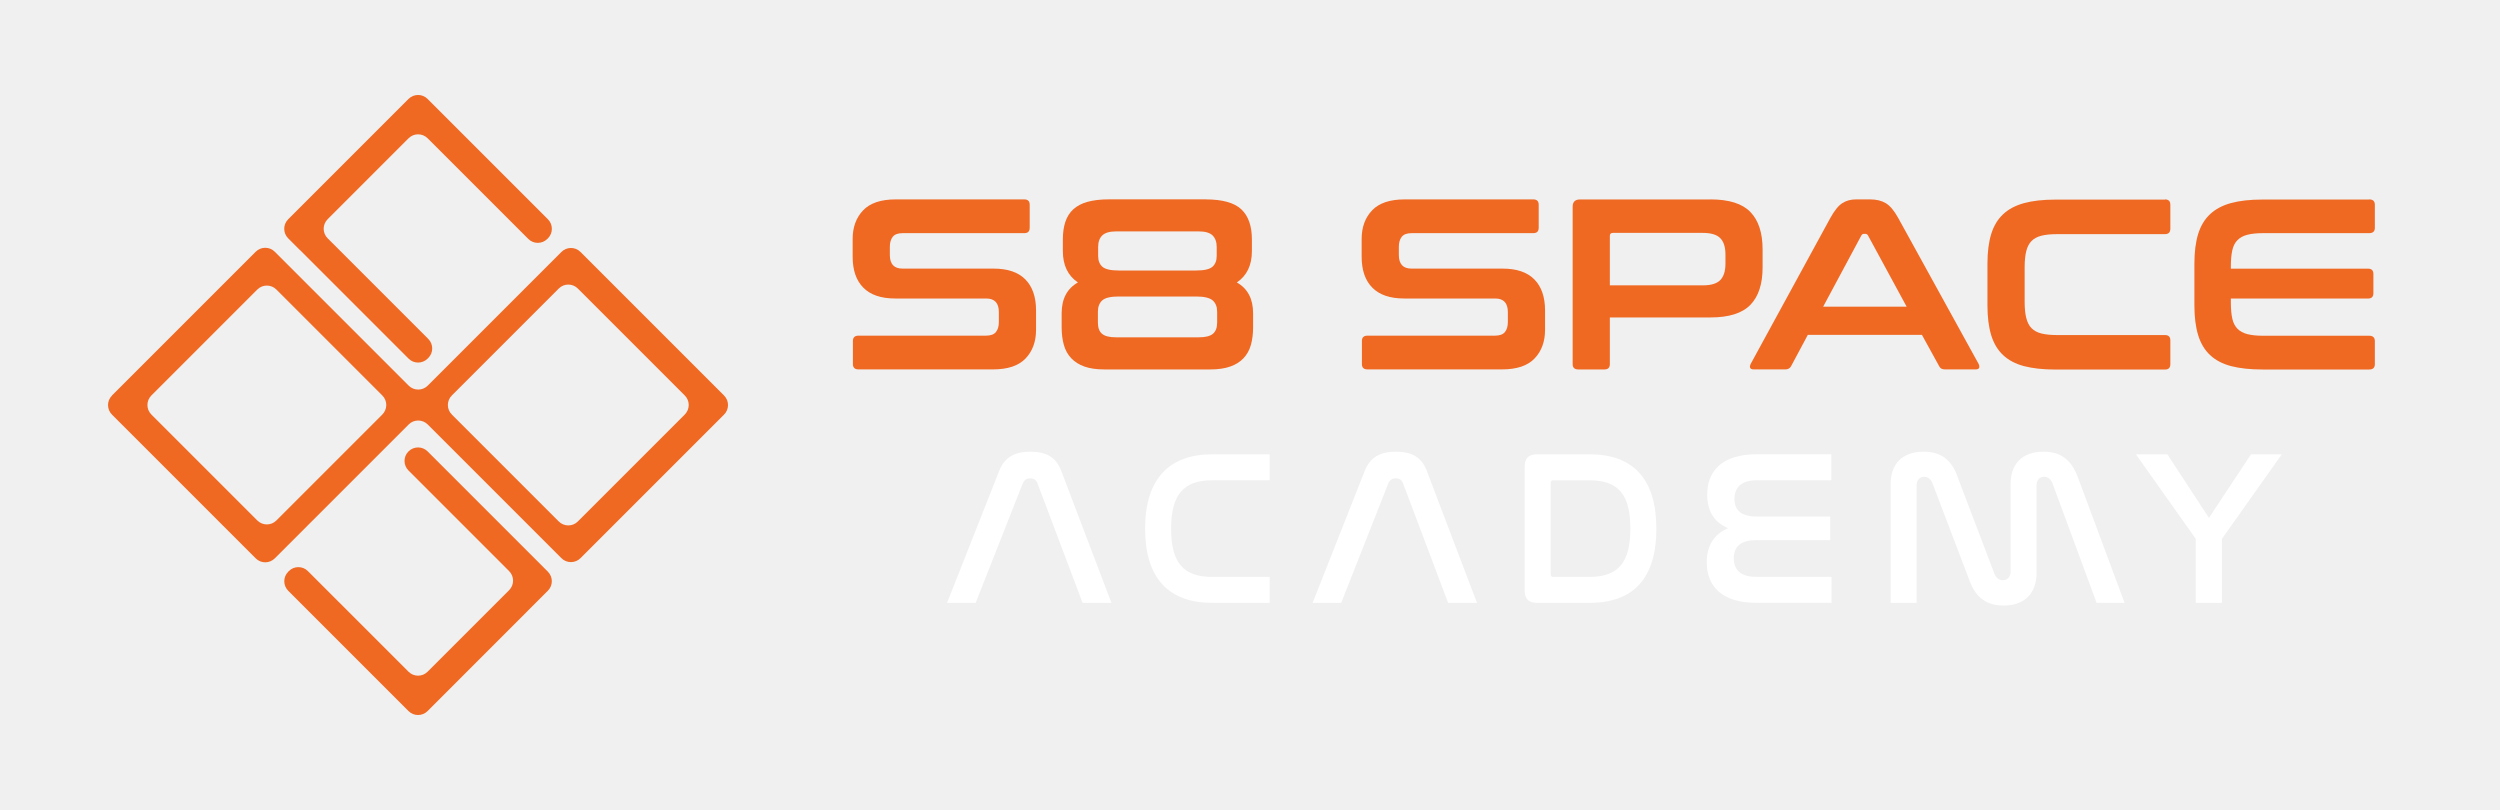
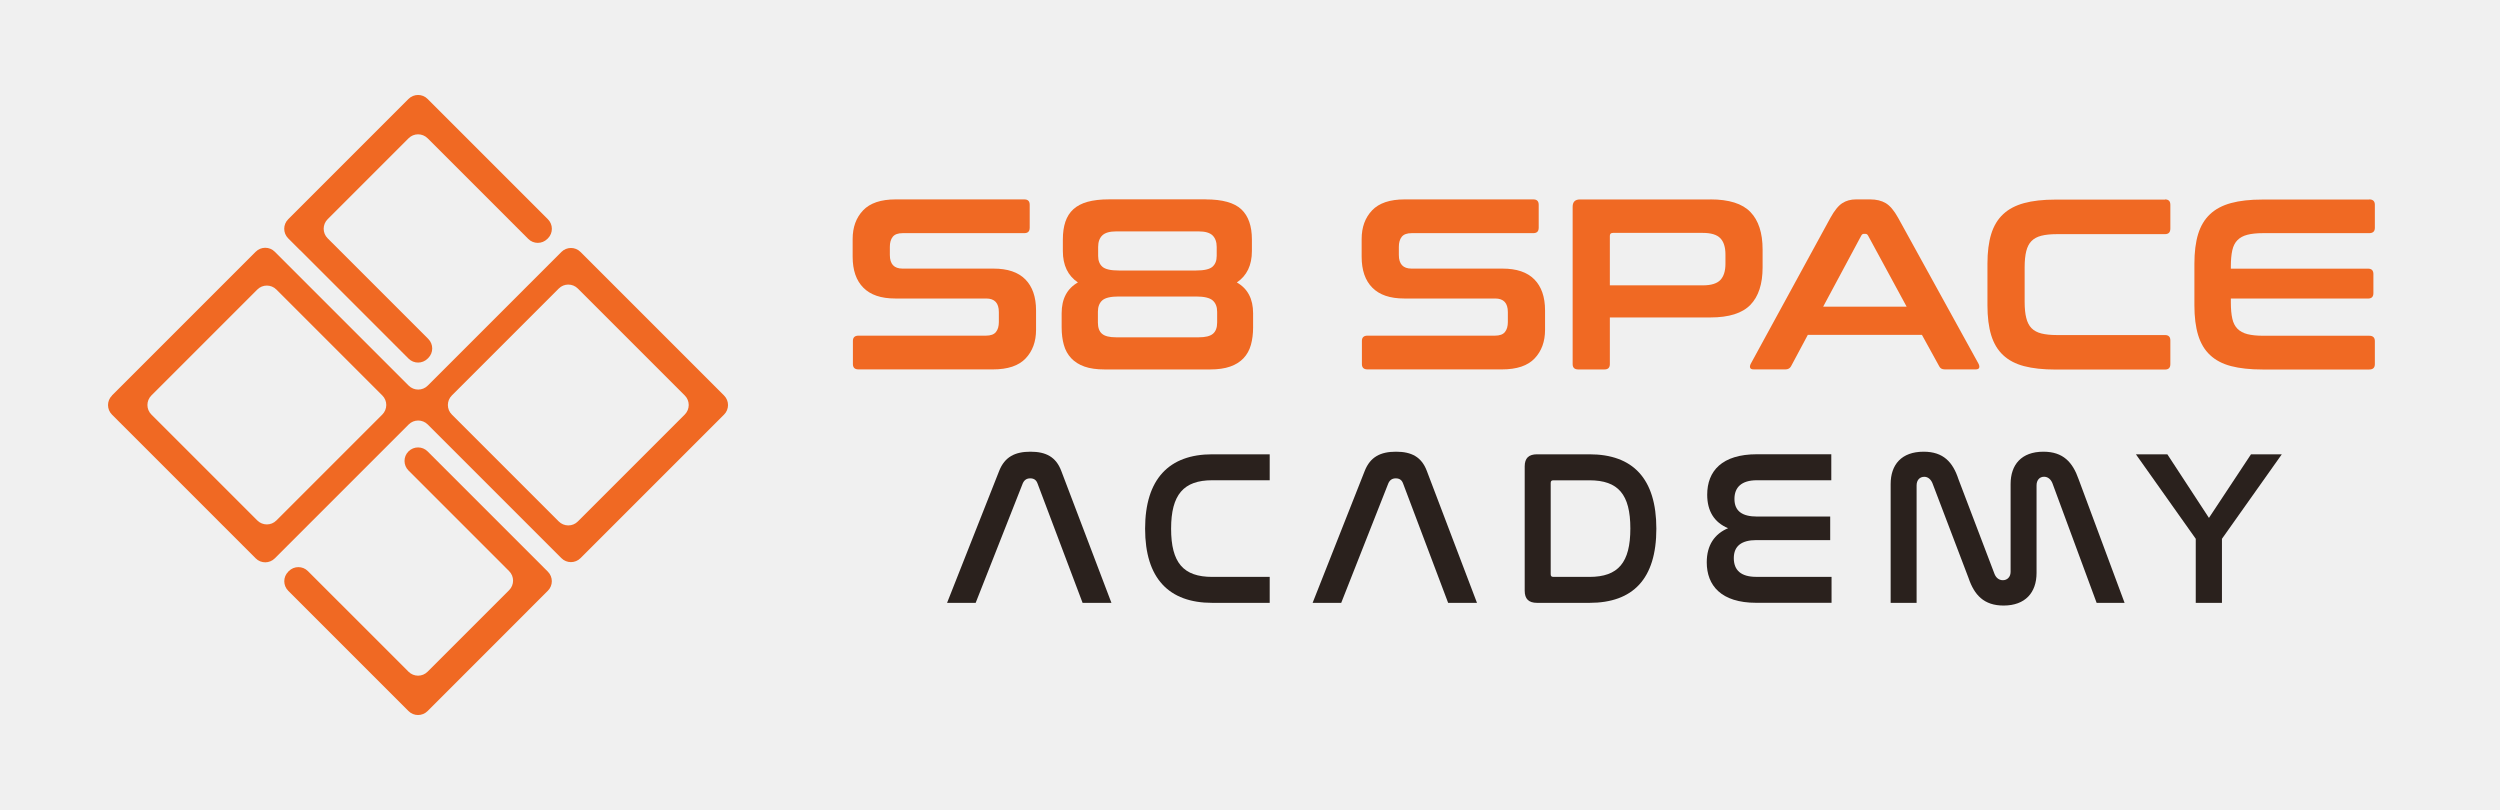
<svg xmlns="http://www.w3.org/2000/svg" id="Layer_1" version="1.1" viewBox="0 0 500 162">
  <defs>
    <style>
      .st0 {
-         fill: #fff;
+         fill: #2a211d;
      }

      .st1 {
        fill: none;
      }

      .st2 {
        fill: #f06923;
      }
    </style>
  </defs>
  <g>
    <path class="st2" d="M22.4,79.09l28.74-28.74c1.06-1.06,2.77-1.06,3.82,0l26.77,26.77c1.06,1.06,2.77,1.06,3.82,0l23.95-23.95.22-.22,2.56-2.56c1.06-1.06,2.77-1.06,3.82,0l28.71,28.71c1.06,1.06,1.06,2.77,0,3.82l-28.71,28.71c-1.06,1.06-2.77,1.06-3.82,0l-26.73-26.73c-1.06-1.06-2.77-1.06-3.82,0l-24.21,24.21-2.56,2.56c-1.06,1.06-2.77,1.06-3.82,0l-28.74-28.74c-1.06-1.06-1.06-2.77,0-3.82v-.02ZM90.37,82.91l21.38,21.38c1.06,1.06,2.77,1.06,3.82,0l21.38-21.38c1.06-1.06,1.06-2.77,0-3.82l-21.38-21.38c-1.06-1.06-2.77-1.06-3.82,0l-21.38,21.38c-1.06,1.06-1.06,2.77,0,3.82ZM30.28,82.91l21.18,21.18c1.06,1.06,2.77,1.06,3.82,0l21.18-21.18c1.06-1.06,1.06-2.77,0-3.82l-21.18-21.18c-1.06-1.06-2.77-1.06-3.82,0l-21.18,21.18c-1.06,1.06-1.06,2.77,0,3.82Z" />
    <path class="st2" d="M59.98,50.01h0l-2.34-2.34c-1.06-1.06-1.06-2.77,0-3.82l2.56-2.56,21.5-21.5c1.06-1.06,2.77-1.06,3.82,0l24.06,24.06c1.06,1.06,1.06,2.77,0,3.82l-.11.11c-1.06,1.06-2.77,1.06-3.82,0l-20.12-20.12c-1.06-1.06-2.77-1.06-3.82,0l-16.18,16.18c-1.06,1.06-1.06,2.77,0,3.82l20.12,20.12c1.06,1.06,1.06,2.77,0,3.82l-.12.12c-1.06,1.06-2.77,1.06-3.82,0l-21.72-21.72h0Z" />
    <path class="st2" d="M57.65,114.33l.11-.11c1.06-1.06,2.77-1.06,3.82,0l20.12,20.12c1.06,1.06,2.77,1.06,3.82,0l16.3-16.3c1.06-1.06,1.06-2.77,0-3.82l-20.12-20.12c-1.06-1.06-1.06-2.77,0-3.82h0c1.06-1.06,2.77-1.06,3.82,0l24.05,24.05c1.06,1.06,1.06,2.77,0,3.82l-2.44,2.44-21.61,21.62c-1.06,1.06-2.77,1.06-3.82,0l-24.05-24.05c-1.06-1.06-1.06-2.77,0-3.82h0Z" />
    <line class="st1" x1="74.72" y1="71.12" x2="74.71" y2="71.12" />
  </g>
  <g>
    <path class="st2" d="M204.87,39.88c.71,0,1.07.36,1.07,1.07v4.61c0,.71-.36,1.07-1.07,1.07h-24.33c-.94,0-1.6.24-1.99.73s-.58,1.15-.58,1.99v1.65c0,1.81.84,2.72,2.53,2.72h18.21c2.82,0,4.94.72,6.36,2.16s2.14,3.51,2.14,6.19v3.89c0,2.36-.7,4.27-2.09,5.73-1.39,1.46-3.56,2.19-6.51,2.19h-26.91c-.75,0-1.12-.36-1.12-1.07v-4.61c0-.71.37-1.07,1.12-1.07h25.5c.94,0,1.6-.24,1.99-.73s.58-1.15.58-1.99v-1.99c0-1.81-.84-2.72-2.53-2.72h-18.21c-2.82,0-4.94-.72-6.36-2.16-1.43-1.44-2.14-3.5-2.14-6.19v-3.55c0-2.36.7-4.27,2.09-5.73s3.56-2.19,6.51-2.19h25.74Z" />
    <path class="st2" d="M241.15,39.88c3.33,0,5.71.66,7.12,1.99,1.41,1.33,2.11,3.34,2.11,6.02v2.33c0,2.82-1,4.91-3.01,6.27,2.17,1.23,3.25,3.29,3.25,6.17v2.82c0,1.3-.15,2.46-.44,3.5-.29,1.04-.78,1.92-1.46,2.65s-1.57,1.29-2.67,1.68c-1.1.39-2.45.58-4.03.58h-21.08c-1.62,0-2.97-.19-4.06-.58s-1.97-.95-2.65-1.68-1.17-1.61-1.46-2.65c-.29-1.04-.44-2.2-.44-3.5v-2.82c0-2.88,1.08-4.94,3.25-6.17-2.01-1.36-3.01-3.45-3.01-6.27v-2.33c0-1.36.17-2.54.51-3.55.34-1,.87-1.84,1.6-2.5.73-.66,1.68-1.16,2.84-1.48,1.17-.32,2.59-.49,4.27-.49h19.36ZM219.58,64.5c0,1.04.27,1.79.83,2.26.55.47,1.47.7,2.77.7h16.61c1.29,0,2.23-.23,2.79-.7.57-.47.85-1.22.85-2.26v-2.14c0-1-.3-1.76-.9-2.28-.6-.52-1.71-.78-3.33-.78h-15.45c-1.62,0-2.72.26-3.3.78s-.87,1.28-.87,2.28v2.14h0ZM219.63,51.19c0,.94.28,1.66.85,2.16s1.66.75,3.28.75h15.45c1.62,0,2.71-.25,3.28-.75.57-.5.85-1.22.85-2.16v-1.8c0-1-.28-1.77-.83-2.31-.55-.53-1.47-.8-2.77-.8h-16.51c-1.3,0-2.22.27-2.77.8s-.83,1.3-.83,2.31v1.8Z" />
    <path class="st2" d="M306.67,39.88c.71,0,1.07.36,1.07,1.07v4.61c0,.71-.36,1.07-1.07,1.07h-24.33c-.94,0-1.6.24-1.99.73s-.58,1.15-.58,1.99v1.65c0,1.81.84,2.72,2.53,2.72h18.21c2.82,0,4.94.72,6.36,2.16,1.42,1.44,2.14,3.51,2.14,6.19v3.89c0,2.36-.7,4.27-2.09,5.73-1.39,1.46-3.56,2.19-6.51,2.19h-26.91c-.75,0-1.12-.36-1.12-1.07v-4.61c0-.71.37-1.07,1.12-1.07h25.5c.94,0,1.6-.24,1.99-.73.39-.49.58-1.15.58-1.99v-1.99c0-1.81-.84-2.72-2.53-2.72h-18.21c-2.82,0-4.94-.72-6.36-2.16-1.43-1.44-2.14-3.5-2.14-6.19v-3.55c0-2.36.7-4.27,2.09-5.73,1.39-1.46,3.56-2.19,6.51-2.19h25.74Z" />
    <path class="st2" d="M342.08,39.88c3.72,0,6.39.84,8.01,2.53,1.62,1.68,2.43,4.18,2.43,7.48v3.59c0,3.3-.81,5.8-2.43,7.48s-4.29,2.53-8.01,2.53h-20.11v9.33c0,.71-.36,1.07-1.07,1.07h-5.25c-.75,0-1.12-.36-1.12-1.07v-31.47c0-.97.49-1.46,1.46-1.46h26.09ZM321.97,57.07h18.6c1.65,0,2.82-.36,3.5-1.07s1.02-1.8,1.02-3.25v-1.85c0-1.46-.34-2.54-1.02-3.25s-1.85-1.07-3.5-1.07h-17.97c-.42,0-.63.19-.63.58,0,0,0,9.91,0,9.91Z" />
    <path class="st2" d="M374.04,39.88c1.23,0,2.27.25,3.11.75s1.67,1.48,2.48,2.94l16.08,29.19c.16.32.2.59.12.8-.08.21-.32.32-.7.32h-6.17c-.55,0-.92-.21-1.12-.63l-3.45-6.27h-22.83l-3.35,6.27c-.23.42-.6.63-1.12.63h-6.31c-.42,0-.67-.1-.75-.32-.08-.21-.04-.48.12-.8l15.93-29.19c.81-1.46,1.6-2.44,2.38-2.94s1.68-.75,2.72-.75h2.87,0ZM364.62,61.34h16.71l-7.72-14.23c-.13-.23-.31-.34-.53-.34h-.29c-.23,0-.41.11-.53.34l-7.63,14.23h0Z" />
    <path class="st2" d="M433,39.88c.71,0,1.07.36,1.07,1.07v4.76c0,.75-.36,1.12-1.07,1.12h-21.61c-1.26,0-2.31.11-3.13.32-.83.21-1.48.57-1.97,1.07s-.83,1.17-1.04,2.02c-.21.84-.32,1.91-.32,3.21v6.9c0,1.3.1,2.37.32,3.23.21.86.56,1.54,1.04,2.04.49.5,1.14.86,1.97,1.07s1.87.32,3.13.32h21.61c.71,0,1.07.36,1.07,1.07v4.76c0,.71-.36,1.07-1.07,1.07h-21.91c-2.46,0-4.55-.23-6.27-.68s-3.12-1.19-4.2-2.21c-1.09-1.02-1.88-2.35-2.38-3.98-.5-1.63-.75-3.62-.75-5.95v-8.35c0-2.33.25-4.31.75-5.93s1.29-2.94,2.38-3.96c1.08-1.02,2.48-1.76,4.2-2.23s3.8-.7,6.27-.7h21.91v-.04Z" />
    <path class="st2" d="M473.85,39.88c.74,0,1.12.36,1.12,1.07v4.61c0,.71-.37,1.07-1.12,1.07h-21.23c-1.26,0-2.31.11-3.13.32-.83.21-1.49.57-1.99,1.07s-.85,1.18-1.04,2.04-.29,1.92-.29,3.18v.49h27.44c.71,0,1.07.36,1.07,1.07v3.84c0,.71-.36,1.07-1.07,1.07h-27.44v.83c0,1.26.1,2.32.29,3.18.19.86.54,1.54,1.04,2.04s1.17.86,1.99,1.07c.83.21,1.87.32,3.13.32h21.23c.74,0,1.12.36,1.12,1.07v4.61c0,.71-.37,1.07-1.12,1.07h-21.37c-2.46,0-4.55-.23-6.27-.68s-3.12-1.19-4.2-2.21c-1.09-1.02-1.88-2.35-2.38-3.98-.5-1.63-.75-3.62-.75-5.95v-8.35c0-2.33.25-4.31.75-5.93s1.29-2.94,2.38-3.96c1.08-1.02,2.48-1.76,4.2-2.23s3.8-.7,6.27-.7h21.37v-.03Z" />
  </g>
  <g>
    <path class="st0" d="M195.13,120.58h-5.72l10.43-26.41c1.1-2.77,3.13-3.83,6.25-3.83s5.11,1.06,6.16,3.83l10.04,26.41h-5.77l-9.02-23.9c-.26-.71-.75-1.01-1.45-1.01s-1.19.31-1.5,1.01l-9.42,23.9h0Z" />
    <path class="st0" d="M253.94,90.86v5.19h-11.49c-5.72,0-8.23,2.86-8.23,9.69s2.47,9.64,8.23,9.64h11.49v5.19h-11.49c-8.67,0-13.43-4.89-13.43-14.83s4.8-14.88,13.43-14.88h11.49Z" />
    <path class="st0" d="M268.24,120.58h-5.72l10.43-26.41c1.1-2.77,3.13-3.83,6.25-3.83s5.11,1.06,6.16,3.83l10.04,26.41h-5.77l-9.02-23.9c-.26-.71-.75-1.01-1.45-1.01s-1.19.31-1.5,1.01l-9.42,23.9Z" />
    <path class="st0" d="M317.89,90.86c8.67,0,13.38,4.84,13.38,14.88s-4.67,14.83-13.38,14.83h-10.48c-1.67,0-2.47-.79-2.47-2.42v-24.87c0-1.63.79-2.42,2.47-2.42h10.48ZM310.14,114.85c0,.4.18.53.57.53h7.17c5.77,0,8.19-2.86,8.19-9.68s-2.42-9.64-8.19-9.64h-7.17c-.4,0-.57.13-.57.53v18.27h0Z" />
    <path class="st0" d="M366.26,90.86v5.19h-14.88c-3.12,0-4.49,1.45-4.49,3.74,0,2.42,1.54,3.52,4.53,3.52h14.62v4.71h-14.75c-2.99,0-4.53,1.19-4.53,3.61s1.45,3.74,4.49,3.74h15.06v5.19h-15.06c-7.04,0-9.9-3.48-9.9-8.1,0-3.39,1.54-5.68,4.27-6.82-2.77-1.15-4.18-3.43-4.18-6.69,0-4.75,2.95-8.1,9.95-8.1h14.88-.01Z" />
    <path class="st0" d="M383.33,120.58h-5.2v-23.77c0-3.87,2.16-6.47,6.6-6.47,3.96,0,5.85,2.11,6.96,5.5l7.22,18.97c.31.75.88,1.23,1.67,1.23.88,0,1.54-.66,1.54-1.67v-17.56c0-3.87,2.16-6.47,6.56-6.47,3.96,0,5.85,2.11,7.04,5.5l9.2,24.74h-5.59l-8.85-23.95c-.31-.75-.88-1.28-1.67-1.28-.88,0-1.5.66-1.5,1.72v17.52c0,3.92-2.25,6.52-6.6,6.52-3.92,0-5.85-2.11-7-5.5l-7.22-18.97c-.31-.75-.88-1.28-1.63-1.28-.92,0-1.54.66-1.54,1.72v23.51h.01Z" />
    <path class="st0" d="M433.47,90.86l8.32,12.72,8.41-12.72h6.16l-11.97,16.9v12.81h-5.24v-12.81l-11.97-16.9h6.29,0Z" />
  </g>
</svg>
